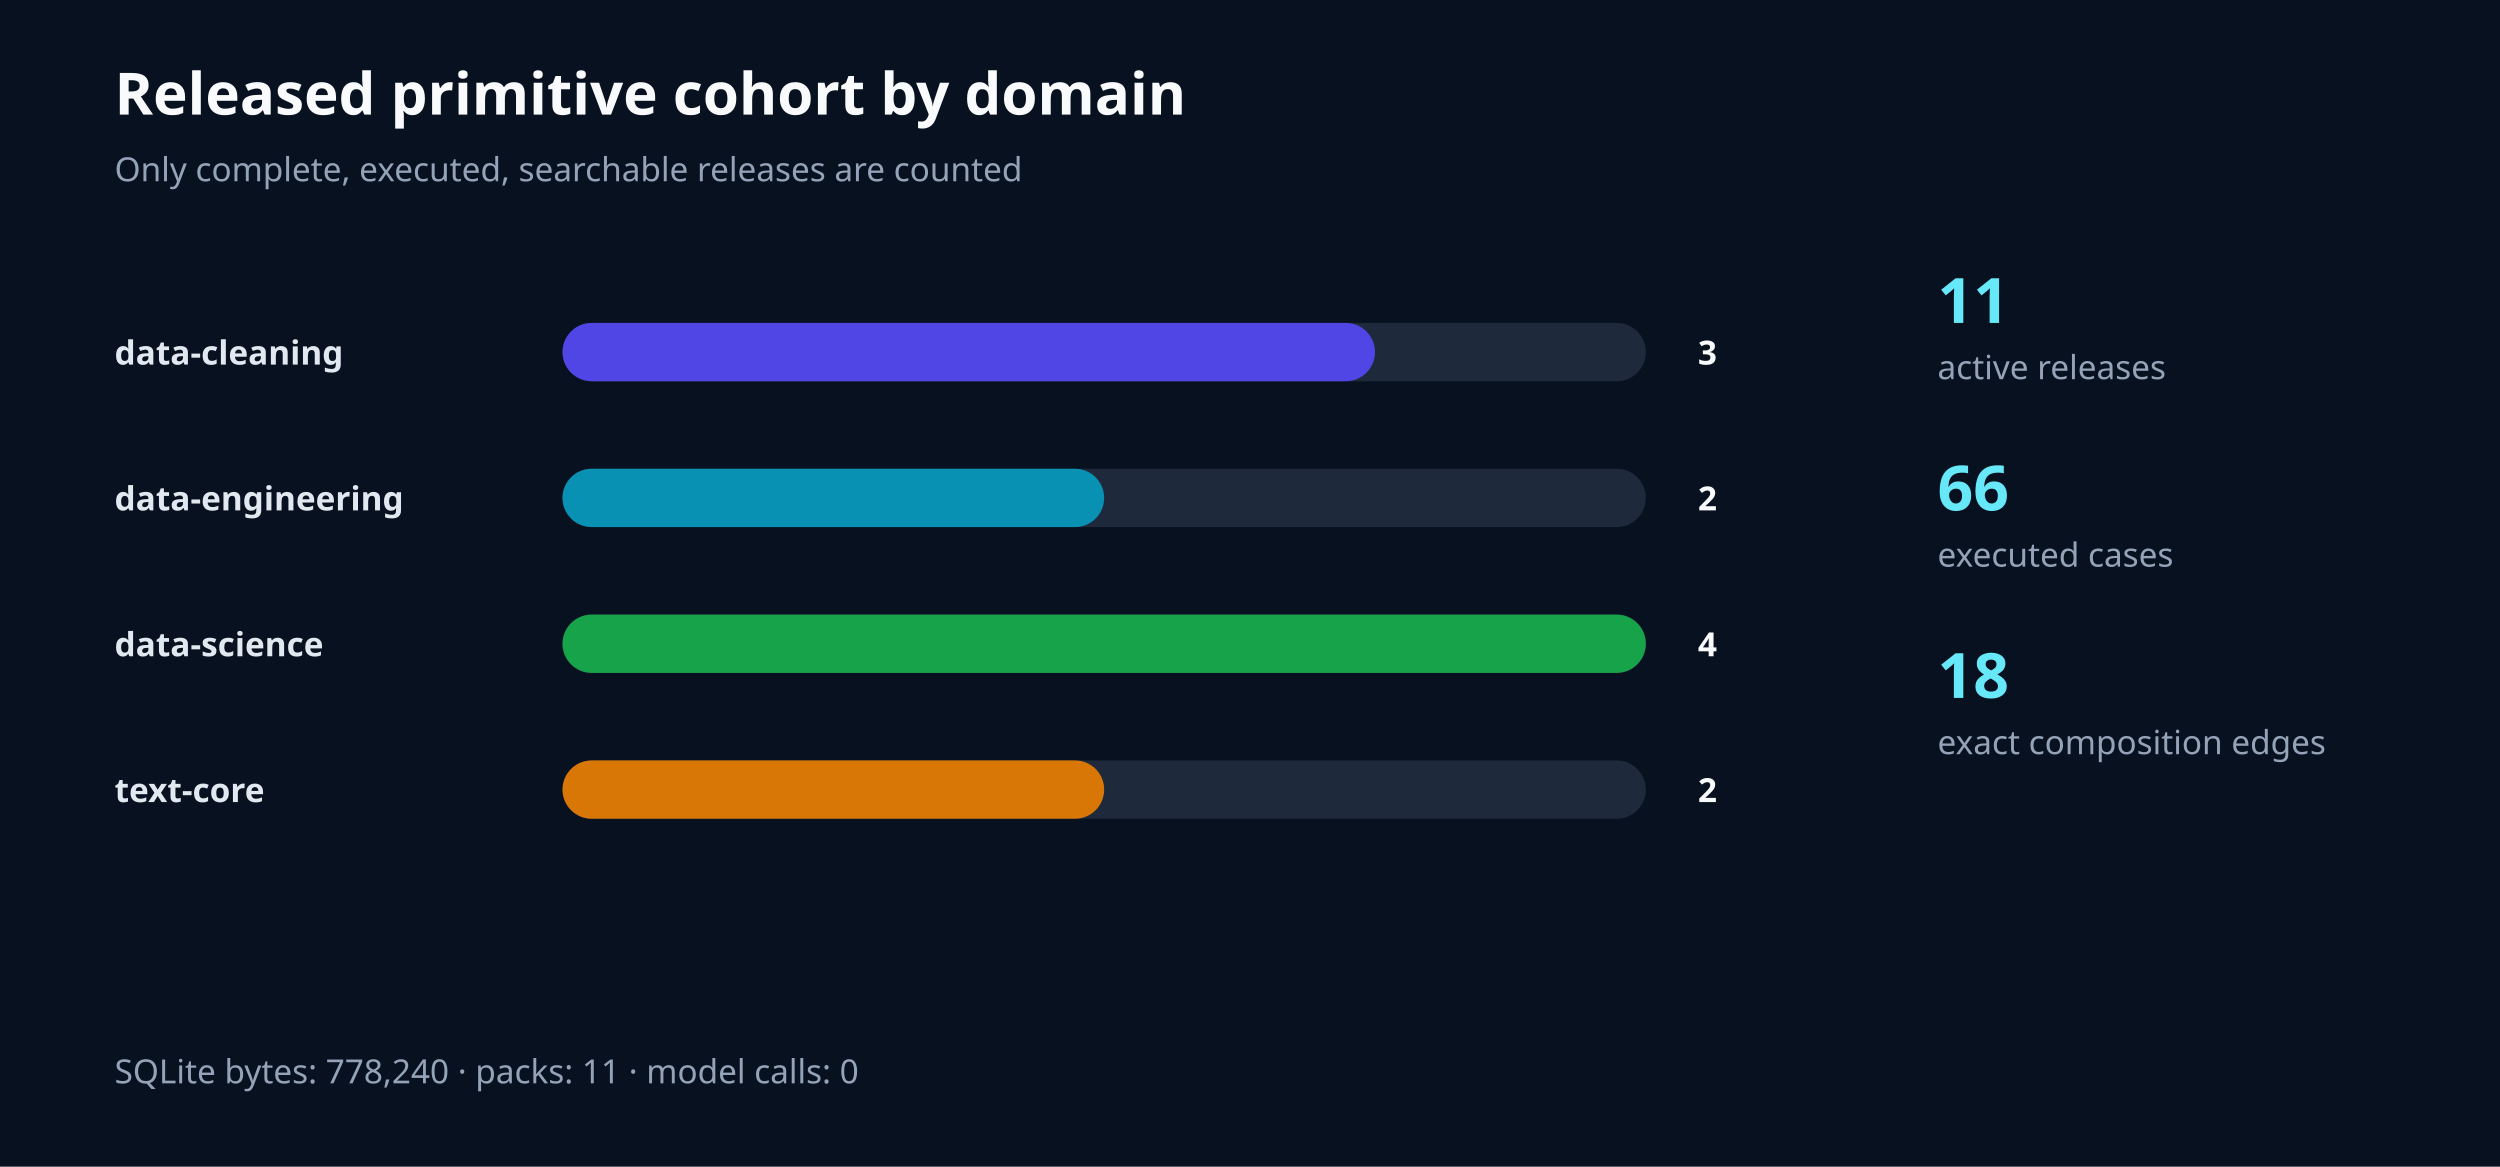
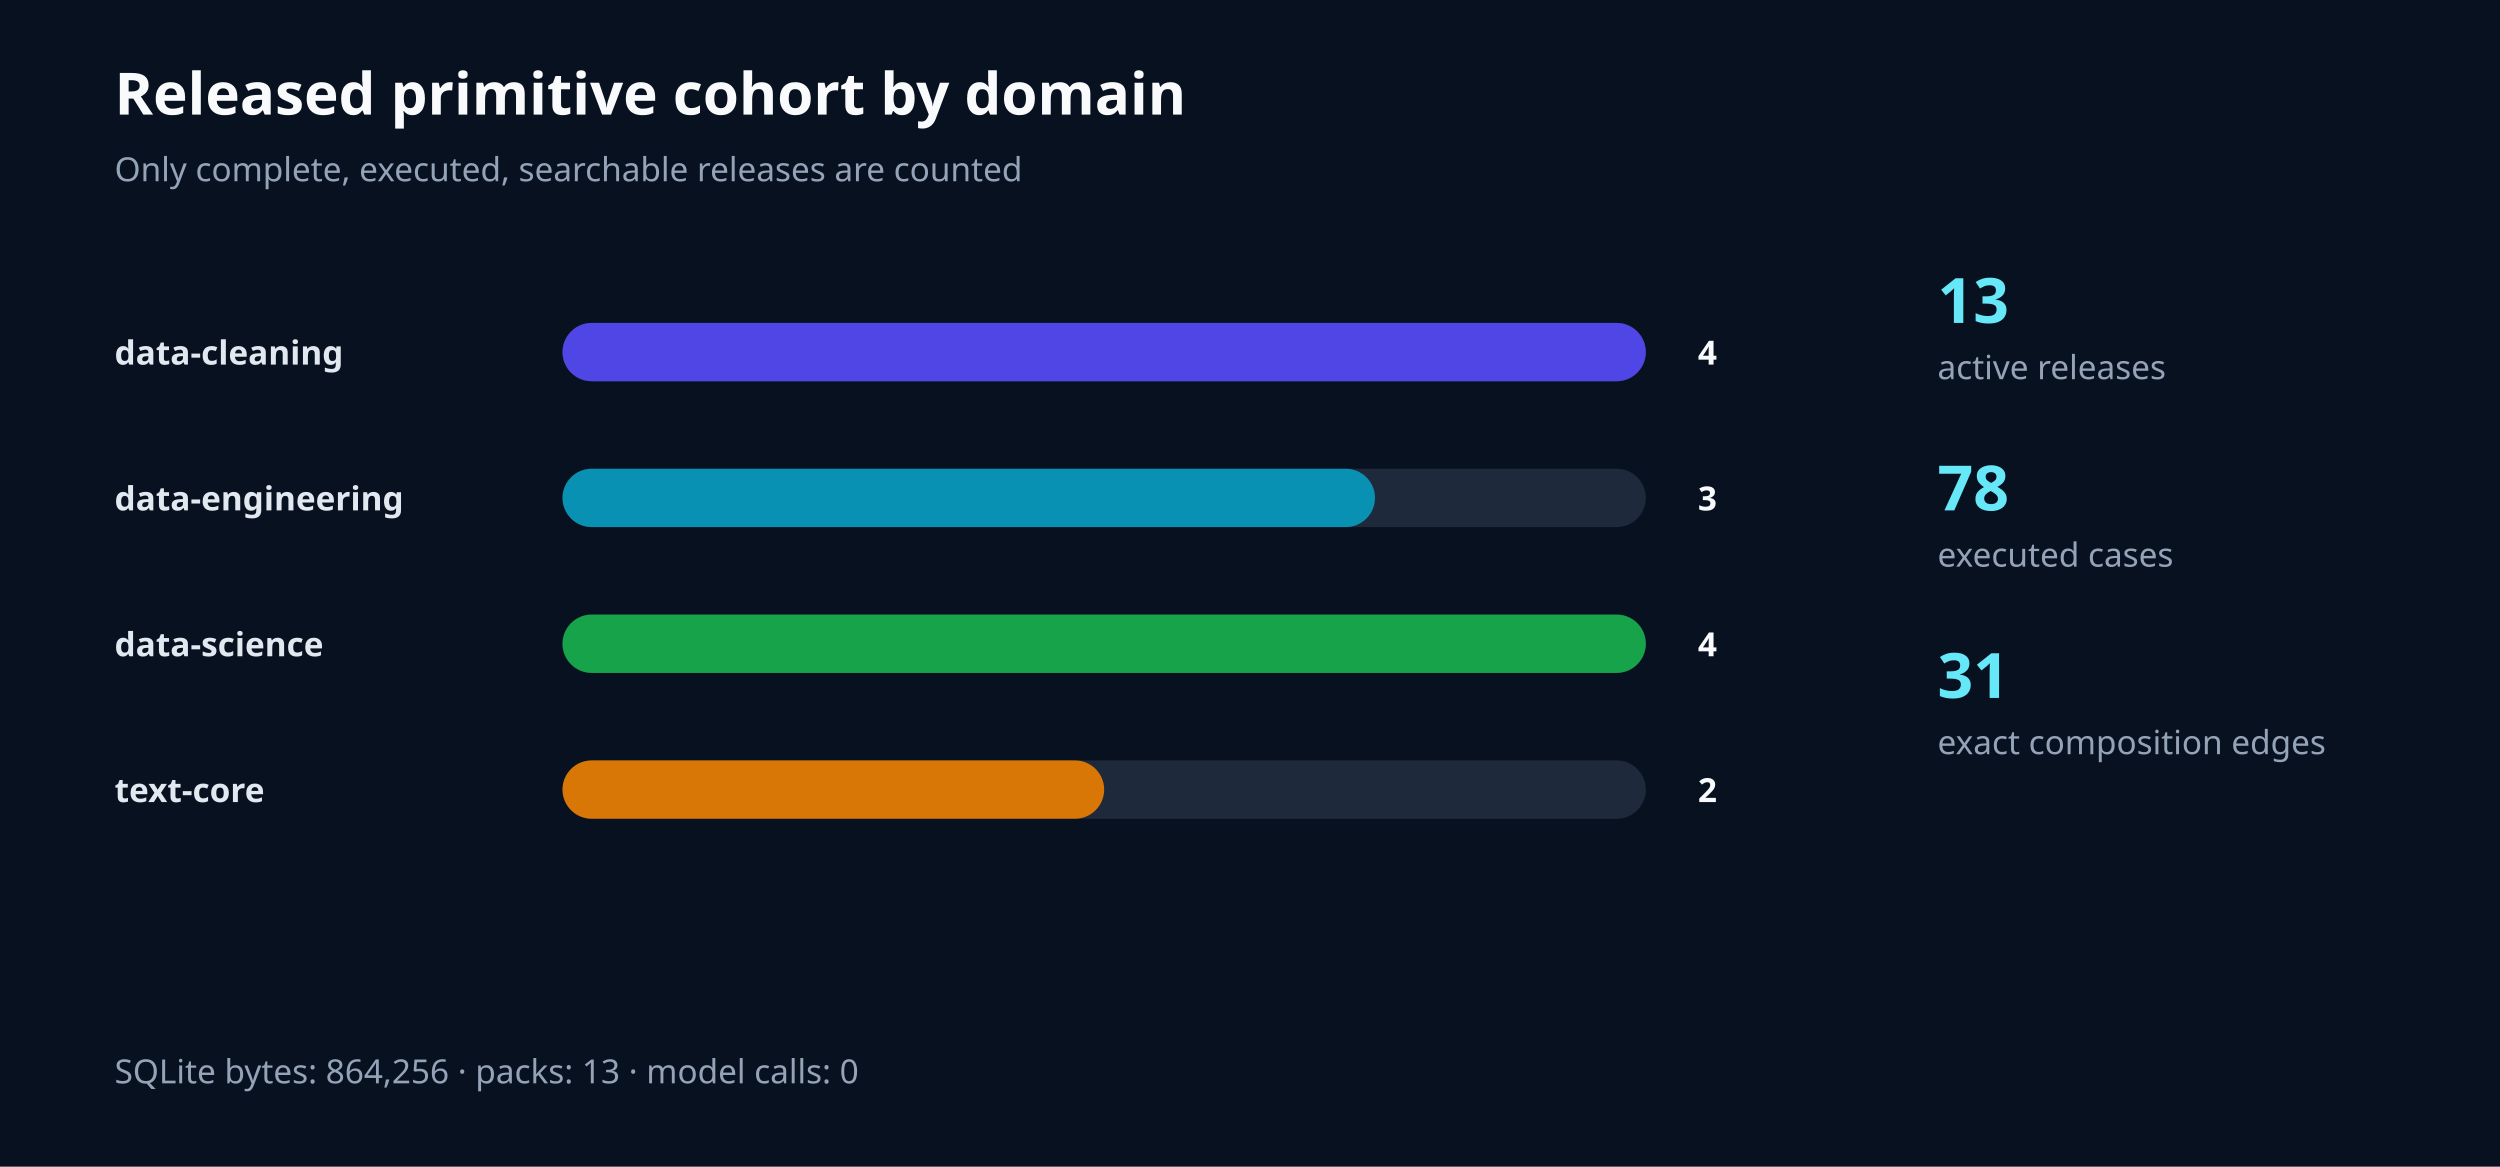
<svg xmlns="http://www.w3.org/2000/svg" width="1200" height="560" viewBox="0 0 1200 560">
  <style>.bg{fill:#08111f}.title{font:700 28px system-ui;fill:#f8fafc}.note{font:16px system-ui;fill:#94a3b8}.label{font:600 16px system-ui;fill:#e2e8f0}.value{font:700 16px system-ui;fill:#f8fafc}.metric{font:700 30px system-ui;fill:#67e8f9}.track{fill:#1e293b}</style>
  <rect class="bg" width="1200" height="560" />
  <text x="55" y="55" class="title">Released primitive cohort by domain</text>
  <text x="55" y="87" class="note">Only complete, executed, searchable releases are counted</text>
  <text x="55" y="175" class="label">data-cleaning</text>
  <rect x="270" y="155" width="520" height="28" rx="14" class="track" />
-   <rect x="270" y="155" width="390.0" height="28" rx="14" fill="#4f46e5" />
-   <text x="815" y="175" class="value">3</text>
+   <rect x="270" y="155" width="520.0" height="28" rx="14" fill="#4f46e5" />
+   <text x="815" y="175" class="value">4</text>
  <text x="55" y="245" class="label">data-engineering</text>
  <rect x="270" y="225" width="520" height="28" rx="14" class="track" />
-   <rect x="270" y="225" width="260.0" height="28" rx="14" fill="#0891b2" />
-   <text x="815" y="245" class="value">2</text>
+   <rect x="270" y="225" width="390.0" height="28" rx="14" fill="#0891b2" />
+   <text x="815" y="245" class="value">3</text>
  <text x="55" y="315" class="label">data-science</text>
  <rect x="270" y="295" width="520" height="28" rx="14" class="track" />
  <rect x="270" y="295" width="520.0" height="28" rx="14" fill="#16a34a" />
  <text x="815" y="315" class="value">4</text>
  <text x="55" y="385" class="label">text-core</text>
  <rect x="270" y="365" width="520" height="28" rx="14" class="track" />
  <rect x="270" y="365" width="260.0" height="28" rx="14" fill="#d97706" />
  <text x="815" y="385" class="value">2</text>
-   <text x="930" y="155" class="metric">11</text>
+   <text x="930" y="155" class="metric">13</text>
  <text x="930" y="182" class="note">active releases</text>
-   <text x="930" y="245" class="metric">66</text>
+   <text x="930" y="245" class="metric">78</text>
  <text x="930" y="272" class="note">executed cases</text>
-   <text x="930" y="335" class="metric">18</text>
+   <text x="930" y="335" class="metric">31</text>
  <text x="930" y="362" class="note">exact composition edges</text>
-   <text x="55" y="520" class="note">SQLite bytes: 778,240 · packs: 11 · model calls: 0</text>
+   <text x="55" y="520" class="note">SQLite bytes: 864,256 · packs: 13 · model calls: 0</text>
</svg>
